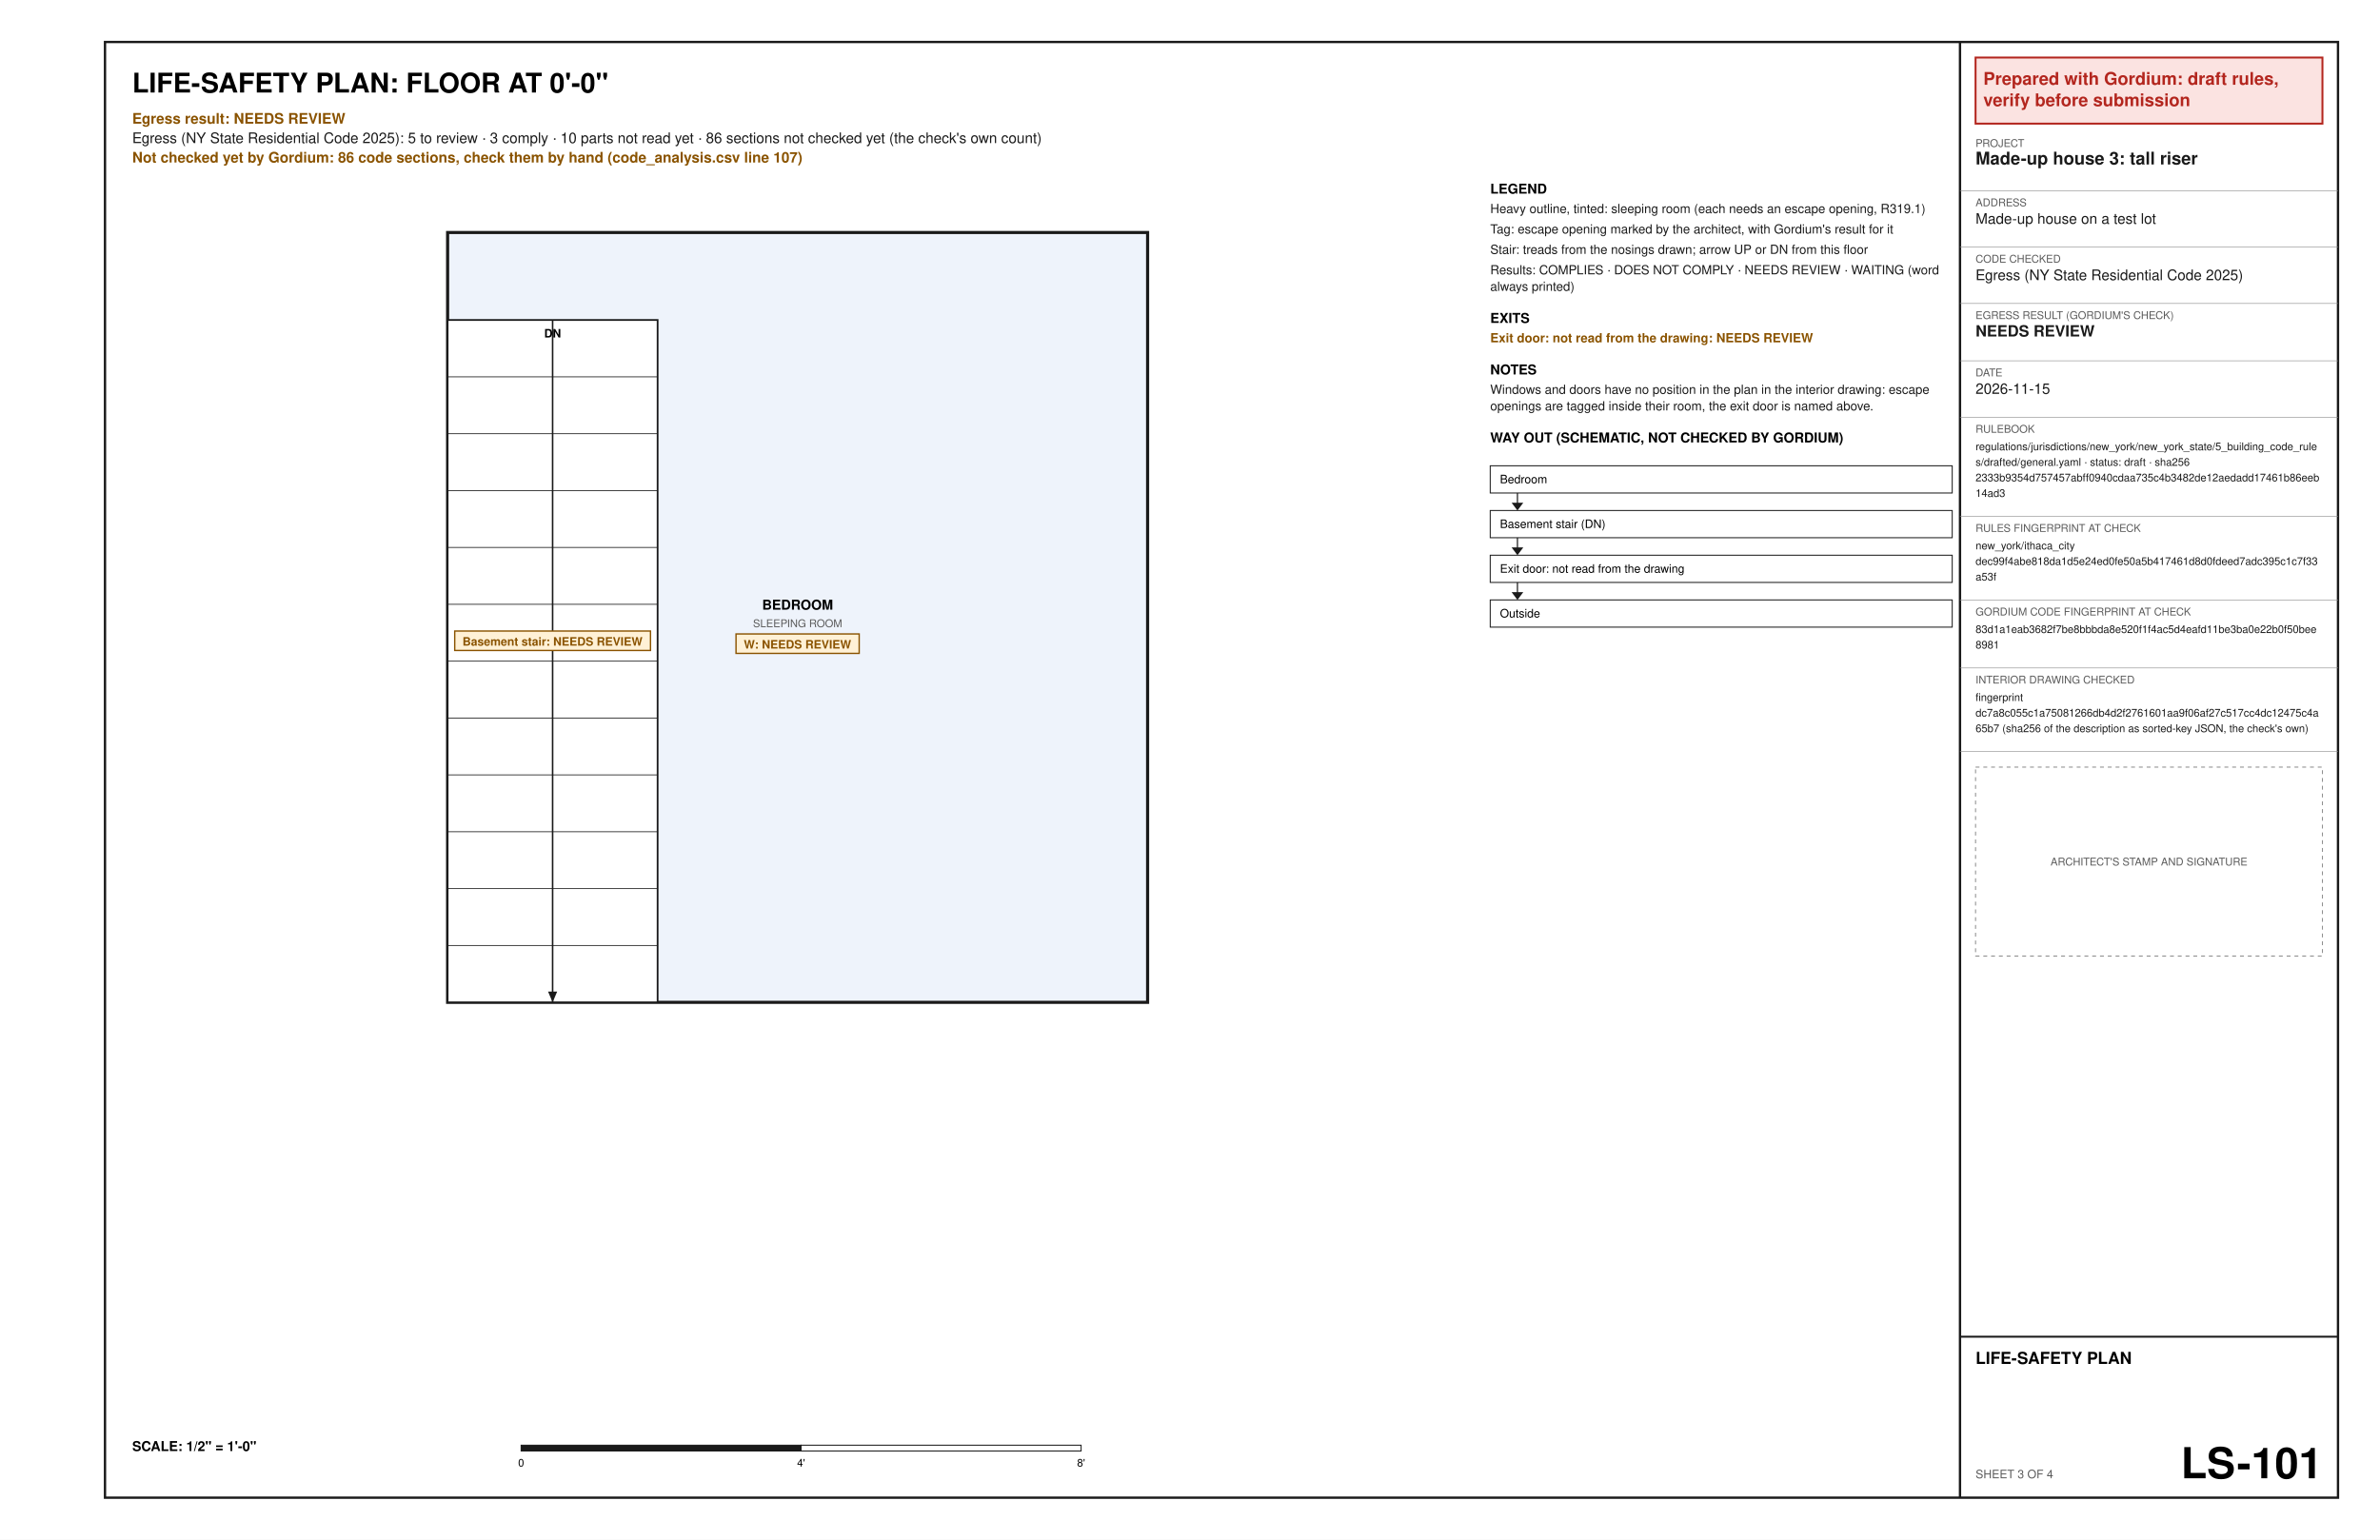
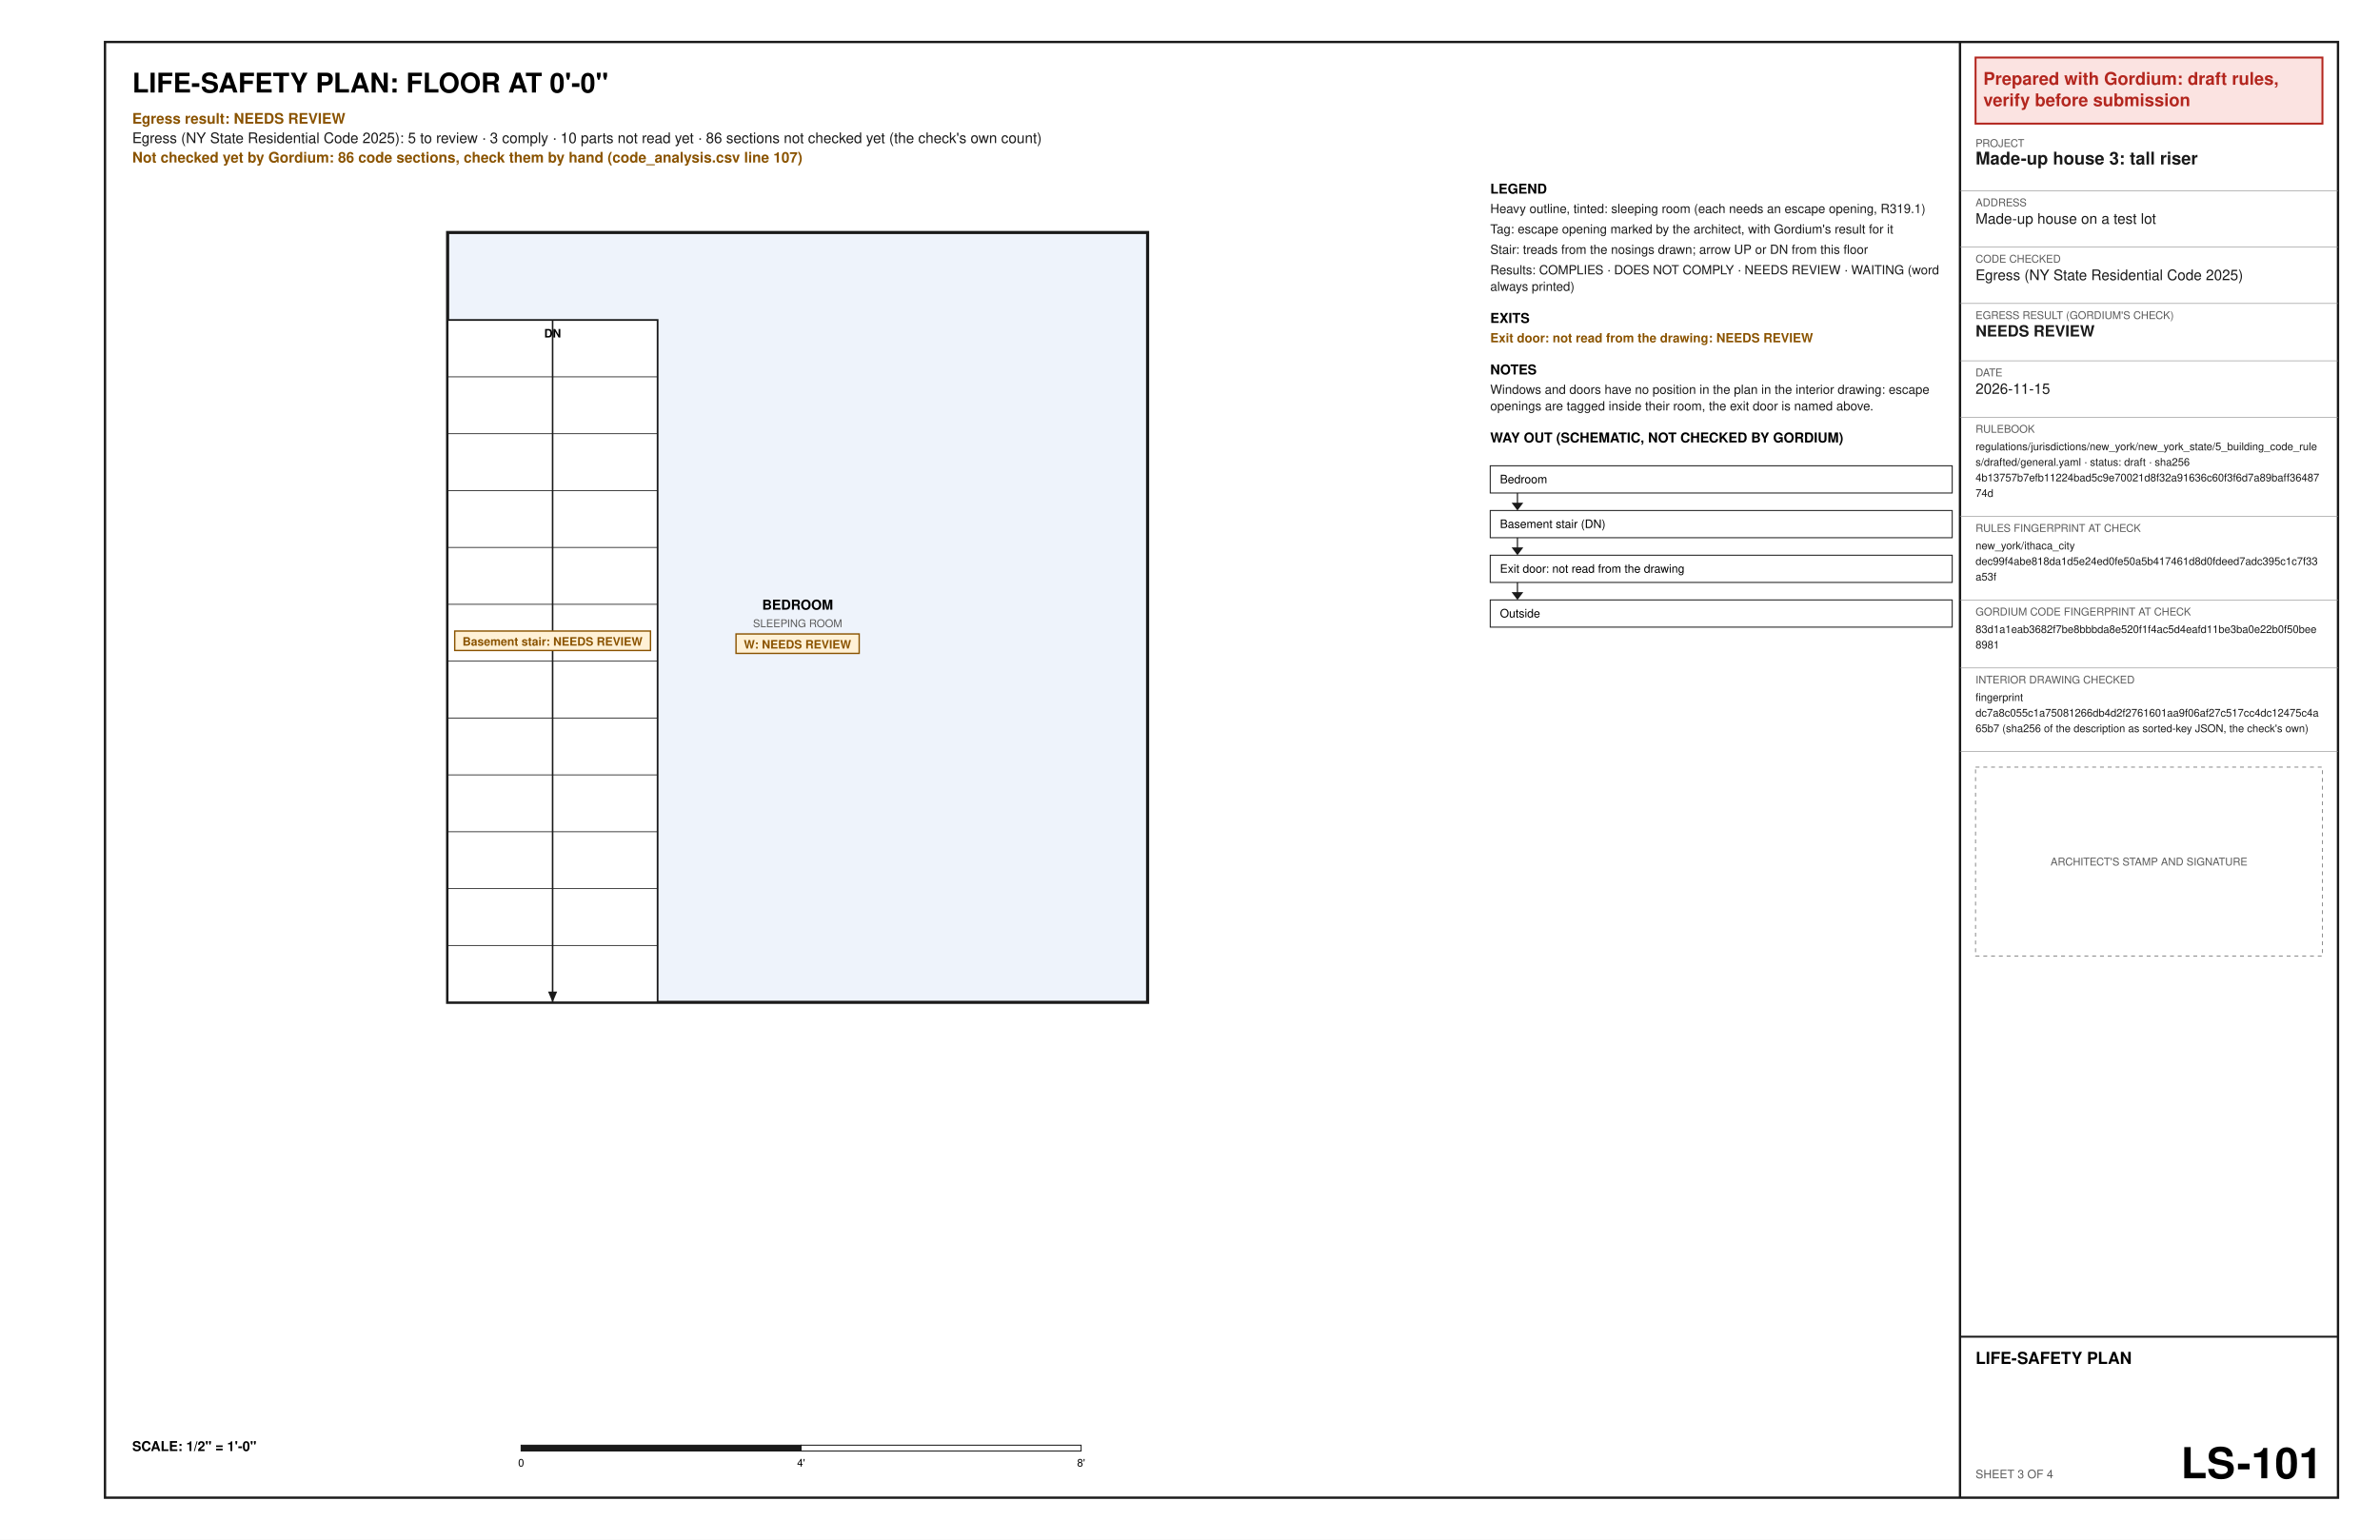
<svg xmlns="http://www.w3.org/2000/svg" width="17in" height="11in" viewBox="0 0 1224 792" font-family="Helvetica, Arial, sans-serif">
  <rect x="0" y="0" width="1224" height="792" fill="#ffffff" />
  <text x="68" y="47.6" font-size="14" font-weight="bold" text-anchor="start" fill="#000000" xml:space="preserve">LIFE-SAFETY PLAN: FLOOR AT 0'-0"</text>
  <text x="68" y="63.6" font-size="7.5" font-weight="bold" text-anchor="start" fill="#8a5300" xml:space="preserve">Egress result: NEEDS REVIEW</text>
  <text x="68" y="73.6" font-size="7.5" text-anchor="start" fill="#1a1a1a" xml:space="preserve">Egress (NY State Residential Code 2025): 5 to review · 3 comply · 10 parts not read yet · 86 sections not checked yet (the check's own count)</text>
  <text x="68" y="83.6" font-size="7.5" font-weight="bold" text-anchor="start" fill="#8a5300" xml:space="preserve">Not checked yet by Gordium: 86 code sections, check them by hand (code_analysis.csv line 107)</text>
  <polygon points="230.2,515.6 590.2,515.6 590.2,119.6 230.2,119.6" fill="#eef3fb" stroke="#1a1a1a" stroke-width="1.6" />
  <text x="410.2" y="313.6" font-size="7" font-weight="bold" text-anchor="middle" fill="#000000" xml:space="preserve">BEDROOM</text>
  <text x="410.2" y="322.6" font-size="5.5" text-anchor="middle" fill="#5a5a5a" xml:space="preserve">SLEEPING ROOM</text>
  <polygon points="378.53,326.1 441.87,326.1 441.87,336.1 378.53,336.1" fill="#fff1d6" stroke="#8a5300" stroke-width="0.7" />
  <text x="382.53" y="333.6" font-size="6" font-weight="bold" text-anchor="start" fill="#8a5300" xml:space="preserve">W: NEEDS REVIEW</text>
  <polygon points="230.2,515.6 338.2,515.6 338.2,164.6 230.2,164.6" fill="#ffffff" stroke="#1a1a1a" stroke-width="0.9" />
  <line x1="230.2" y1="486.35" x2="338.2" y2="486.35" stroke="#1a1a1a" stroke-width="0.4" />
  <line x1="230.2" y1="457.1" x2="338.2" y2="457.1" stroke="#1a1a1a" stroke-width="0.4" />
  <line x1="230.2" y1="427.85" x2="338.2" y2="427.85" stroke="#1a1a1a" stroke-width="0.4" />
  <line x1="230.2" y1="398.6" x2="338.2" y2="398.6" stroke="#1a1a1a" stroke-width="0.4" />
  <line x1="230.2" y1="369.35" x2="338.2" y2="369.35" stroke="#1a1a1a" stroke-width="0.4" />
  <line x1="230.2" y1="340.1" x2="338.2" y2="340.1" stroke="#1a1a1a" stroke-width="0.4" />
  <line x1="230.2" y1="310.85" x2="338.2" y2="310.85" stroke="#1a1a1a" stroke-width="0.4" />
  <line x1="230.2" y1="281.6" x2="338.2" y2="281.6" stroke="#1a1a1a" stroke-width="0.4" />
  <line x1="230.2" y1="252.35" x2="338.2" y2="252.35" stroke="#1a1a1a" stroke-width="0.4" />
  <line x1="230.2" y1="223.1" x2="338.2" y2="223.1" stroke="#1a1a1a" stroke-width="0.4" />
  <line x1="230.2" y1="193.85" x2="338.2" y2="193.85" stroke="#1a1a1a" stroke-width="0.4" />
  <line x1="284.2" y1="164.6" x2="284.2" y2="515.6" stroke="#1a1a1a" stroke-width="0.8" />
  <polygon points="284.2,515.6 281.86,510.07 286.54,510.07" fill="#1a1a1a" />
  <text x="284.2" y="173.6" font-size="6" font-weight="bold" text-anchor="middle" fill="#000000" xml:space="preserve">DN</text>
  <polygon points="233.86,324.6 334.54,324.6 334.54,334.6 233.86,334.6" fill="#fff1d6" stroke="#8a5300" stroke-width="0.7" />
  <text x="237.86" y="332.1" font-size="6" font-weight="bold" text-anchor="start" fill="#8a5300" xml:space="preserve">Basement stair: NEEDS REVIEW</text>
  <text x="68" y="746.4" font-size="7" font-weight="bold" text-anchor="start" fill="#000000" xml:space="preserve">SCALE: 1/2" = 1'-0"</text>
  <polygon points="268,743.4 412,743.4 412,746.4 268,746.4" fill="#1a1a1a" stroke="#1a1a1a" stroke-width="0.5" />
  <polygon points="412,743.4 556,743.4 556,746.4 412,746.4" fill="#ffffff" stroke="#1a1a1a" stroke-width="0.5" />
  <text x="268" y="754.4" font-size="5.5" text-anchor="middle" fill="#000000" xml:space="preserve">0</text>
  <text x="412" y="754.4" font-size="5.5" text-anchor="middle" fill="#000000" xml:space="preserve">4'</text>
  <text x="556" y="754.4" font-size="5.5" text-anchor="middle" fill="#000000" xml:space="preserve">8'</text>
  <text x="766.4" y="99.6" font-size="7" font-weight="bold" text-anchor="start" fill="#000000" xml:space="preserve">LEGEND</text>
  <text x="766.4" y="109.6" font-size="6.5" text-anchor="start" fill="#1a1a1a" xml:space="preserve">Heavy outline, tinted: sleeping room (each needs an escape opening, R319.1)</text>
  <text x="766.4" y="120.1" font-size="6.5" text-anchor="start" fill="#1a1a1a" xml:space="preserve">Tag: escape opening marked by the architect, with Gordium's result for it</text>
  <text x="766.4" y="130.6" font-size="6.5" text-anchor="start" fill="#1a1a1a" xml:space="preserve">Stair: treads from the nosings drawn; arrow UP or DN from this floor</text>
  <text x="766.4" y="141.1" font-size="6.5" text-anchor="start" fill="#1a1a1a" xml:space="preserve">Results: COMPLIES · DOES NOT COMPLY · NEEDS REVIEW · WAITING (word</text>
  <text x="766.4" y="149.6" font-size="6.5" text-anchor="start" fill="#1a1a1a" xml:space="preserve">always printed)</text>
  <text x="766.4" y="166.1" font-size="7" font-weight="bold" text-anchor="start" fill="#000000" xml:space="preserve">EXITS</text>
  <text x="766.4" y="176.1" font-size="6.5" font-weight="bold" text-anchor="start" fill="#8a5300" xml:space="preserve">Exit door: not read from the drawing: NEEDS REVIEW</text>
  <text x="766.4" y="192.6" font-size="7" font-weight="bold" text-anchor="start" fill="#000000" xml:space="preserve">NOTES</text>
  <text x="766.4" y="202.6" font-size="6.5" text-anchor="start" fill="#1a1a1a" xml:space="preserve">Windows and doors have no position in the plan in the interior drawing: escape</text>
  <text x="766.4" y="211.1" font-size="6.5" text-anchor="start" fill="#1a1a1a" xml:space="preserve">openings are tagged inside their room, the exit door is named above.</text>
  <text x="766.4" y="227.6" font-size="7" font-weight="bold" text-anchor="start" fill="#000000" xml:space="preserve">WAY OUT (SCHEMATIC, NOT CHECKED BY GORDIUM)</text>
  <polygon points="766.4,239.6 1004,239.6 1004,253.6 766.4,253.6" fill="none" stroke="#1a1a1a" stroke-width="0.5" />
  <text x="771.4" y="248.6" font-size="6" text-anchor="start" fill="#000000" xml:space="preserve">Bedroom</text>
  <line x1="780.4" y1="253.6" x2="780.4" y2="261.6" stroke="#1a1a1a" stroke-width="0.6" />
  <polygon points="777.4,258.6 783.4,258.6 780.4,262.6" fill="#1a1a1a" />
  <polygon points="766.4,262.6 1004,262.6 1004,276.6 766.4,276.6" fill="none" stroke="#1a1a1a" stroke-width="0.5" />
  <text x="771.4" y="271.6" font-size="6" text-anchor="start" fill="#000000" xml:space="preserve">Basement stair (DN)</text>
  <line x1="780.4" y1="276.6" x2="780.4" y2="284.6" stroke="#1a1a1a" stroke-width="0.6" />
  <polygon points="777.4,281.6 783.4,281.6 780.4,285.6" fill="#1a1a1a" />
  <polygon points="766.4,285.6 1004,285.6 1004,299.6 766.4,299.6" fill="none" stroke="#1a1a1a" stroke-width="0.5" />
  <text x="771.4" y="294.6" font-size="6" text-anchor="start" fill="#000000" xml:space="preserve">Exit door: not read from the drawing</text>
  <line x1="780.4" y1="299.6" x2="780.4" y2="307.6" stroke="#1a1a1a" stroke-width="0.6" />
  <polygon points="777.4,304.6 783.4,304.6 780.4,308.6" fill="#1a1a1a" />
  <polygon points="766.4,308.6 1004,308.6 1004,322.6 766.4,322.6" fill="none" stroke="#1a1a1a" stroke-width="0.5" />
  <text x="771.4" y="317.6" font-size="6" text-anchor="start" fill="#000000" xml:space="preserve">Outside</text>
  <polygon points="54,21.6 1202.4,21.6 1202.4,770.4 54,770.4" fill="none" stroke="#1a1a1a" stroke-width="1.2" />
  <line x1="1008" y1="21.6" x2="1008" y2="770.4" stroke="#1a1a1a" stroke-width="1.2" />
  <polygon points="1016,29.6 1194.4,29.6 1194.4,63.6 1016,63.6" fill="#fbe3e1" stroke="#b3261e" stroke-width="1" />
  <text x="1020" y="43.6" font-size="9" font-weight="bold" text-anchor="start" fill="#b3261e" xml:space="preserve">Prepared with Gordium: draft rules,</text>
  <text x="1020" y="54.6" font-size="9" font-weight="bold" text-anchor="start" fill="#b3261e" xml:space="preserve">verify before submission</text>
  <text x="1016" y="75.6" font-size="5.5" text-anchor="start" fill="#5a5a5a" xml:space="preserve">PROJECT</text>
  <text x="1016" y="84.6" font-size="9" font-weight="bold" text-anchor="start" fill="#1a1a1a" xml:space="preserve">Made-up house 3: tall riser</text>
  <line x1="1008" y1="98.1" x2="1202.4" y2="98.1" stroke="#8c8c8c" stroke-width="0.3" />
  <text x="1016" y="106.1" font-size="5.5" text-anchor="start" fill="#5a5a5a" xml:space="preserve">ADDRESS</text>
  <text x="1016" y="115.1" font-size="7.5" text-anchor="start" fill="#1a1a1a" xml:space="preserve">Made-up house on a test lot</text>
  <line x1="1008" y1="127.1" x2="1202.4" y2="127.1" stroke="#8c8c8c" stroke-width="0.3" />
  <text x="1016" y="135.1" font-size="5.5" text-anchor="start" fill="#5a5a5a" xml:space="preserve">CODE CHECKED</text>
  <text x="1016" y="144.1" font-size="7.5" text-anchor="start" fill="#1a1a1a" xml:space="preserve">Egress (NY State Residential Code 2025)</text>
  <line x1="1008" y1="156.1" x2="1202.4" y2="156.1" stroke="#8c8c8c" stroke-width="0.3" />
  <text x="1016" y="164.1" font-size="5.5" text-anchor="start" fill="#5a5a5a" xml:space="preserve">EGRESS RESULT (GORDIUM'S CHECK)</text>
  <text x="1016" y="173.1" font-size="8" font-weight="bold" text-anchor="start" fill="#1a1a1a" xml:space="preserve">NEEDS REVIEW</text>
  <line x1="1008" y1="185.6" x2="1202.4" y2="185.6" stroke="#8c8c8c" stroke-width="0.3" />
  <text x="1016" y="193.6" font-size="5.5" text-anchor="start" fill="#5a5a5a" xml:space="preserve">DATE</text>
  <text x="1016" y="202.6" font-size="7.5" text-anchor="start" fill="#1a1a1a" xml:space="preserve">2026-11-15</text>
  <line x1="1008" y1="214.6" x2="1202.4" y2="214.6" stroke="#8c8c8c" stroke-width="0.3" />
  <text x="1016" y="222.6" font-size="5.5" text-anchor="start" fill="#5a5a5a" xml:space="preserve">RULEBOOK</text>
  <text x="1016" y="231.6" font-size="5.5" text-anchor="start" fill="#1a1a1a" xml:space="preserve">regulations/jurisdictions/new_york/new_york_state/5_building_code_rule</text>
  <text x="1016" y="239.6" font-size="5.5" text-anchor="start" fill="#1a1a1a" xml:space="preserve">s/drafted/general.yaml · status: draft · sha256</text>
-   <text x="1016" y="247.6" font-size="5.5" text-anchor="start" fill="#1a1a1a" xml:space="preserve">2333b9354d757457abff0940cdaa735c4b3482de12aedadd17461b86eeb</text>
-   <text x="1016" y="255.6" font-size="5.5" text-anchor="start" fill="#1a1a1a" xml:space="preserve">14ad3</text>
+   <text x="1016" y="247.6" font-size="5.5" text-anchor="start" fill="#1a1a1a" xml:space="preserve">4b13757b7efb11224bad5c9e70021d8f32a91636c60f3f6d7a89baff36487</text>
+   <text x="1016" y="255.6" font-size="5.5" text-anchor="start" fill="#1a1a1a" xml:space="preserve">74d</text>
  <line x1="1008" y1="265.6" x2="1202.4" y2="265.6" stroke="#8c8c8c" stroke-width="0.3" />
  <text x="1016" y="273.6" font-size="5.5" text-anchor="start" fill="#5a5a5a" xml:space="preserve">RULES FINGERPRINT AT CHECK</text>
  <text x="1016" y="282.6" font-size="5.5" text-anchor="start" fill="#1a1a1a" xml:space="preserve">new_york/ithaca_city</text>
  <text x="1016" y="290.6" font-size="5.5" text-anchor="start" fill="#1a1a1a" xml:space="preserve">dec99f4abe818da1d5e24ed0fe50a5b417461d8d0fdeed7adc395c1c7f33</text>
  <text x="1016" y="298.6" font-size="5.5" text-anchor="start" fill="#1a1a1a" xml:space="preserve">a53f</text>
  <line x1="1008" y1="308.6" x2="1202.4" y2="308.6" stroke="#8c8c8c" stroke-width="0.3" />
  <text x="1016" y="316.6" font-size="5.5" text-anchor="start" fill="#5a5a5a" xml:space="preserve">GORDIUM CODE FINGERPRINT AT CHECK</text>
  <text x="1016" y="325.6" font-size="5.5" text-anchor="start" fill="#1a1a1a" xml:space="preserve">83d1a1eab3682f7be8bbbda8e520f1f4ac5d4eafd11be3ba0e22b0f50bee</text>
  <text x="1016" y="333.6" font-size="5.5" text-anchor="start" fill="#1a1a1a" xml:space="preserve">8981</text>
  <line x1="1008" y1="343.6" x2="1202.4" y2="343.6" stroke="#8c8c8c" stroke-width="0.3" />
  <text x="1016" y="351.6" font-size="5.5" text-anchor="start" fill="#5a5a5a" xml:space="preserve">INTERIOR DRAWING CHECKED</text>
  <text x="1016" y="360.6" font-size="5.5" text-anchor="start" fill="#1a1a1a" xml:space="preserve">fingerprint</text>
  <text x="1016" y="368.6" font-size="5.5" text-anchor="start" fill="#1a1a1a" xml:space="preserve">dc7a8c055c1a75081266db4d2f2761601aa9f06af27c517cc4dc12475c4a</text>
  <text x="1016" y="376.6" font-size="5.5" text-anchor="start" fill="#1a1a1a" xml:space="preserve">65b7 (sha256 of the description as sorted-key JSON, the check's own)</text>
  <line x1="1008" y1="386.6" x2="1202.4" y2="386.6" stroke="#8c8c8c" stroke-width="0.3" />
  <polygon points="1016,394.6 1194.4,394.6 1194.4,491.8 1016,491.8" fill="none" stroke="#8c8c8c" stroke-width="0.5" stroke-dasharray="2 2" />
  <text x="1105.2" y="445.2" font-size="5.5" text-anchor="middle" fill="#5a5a5a" xml:space="preserve">ARCHITECT'S STAMP AND SIGNATURE</text>
  <line x1="1008" y1="687.6" x2="1202.4" y2="687.6" stroke="#1a1a1a" stroke-width="1" />
  <text x="1016" y="701.6" font-size="8.5" font-weight="bold" text-anchor="start" fill="#000000" xml:space="preserve">LIFE-SAFETY PLAN</text>
  <text x="1016" y="760.4" font-size="6" text-anchor="start" fill="#5a5a5a" xml:space="preserve">SHEET 3 OF 4</text>
  <text x="1194.4" y="760.4" font-size="22" font-weight="bold" text-anchor="end" fill="#000000" xml:space="preserve">LS-101</text>
</svg>
